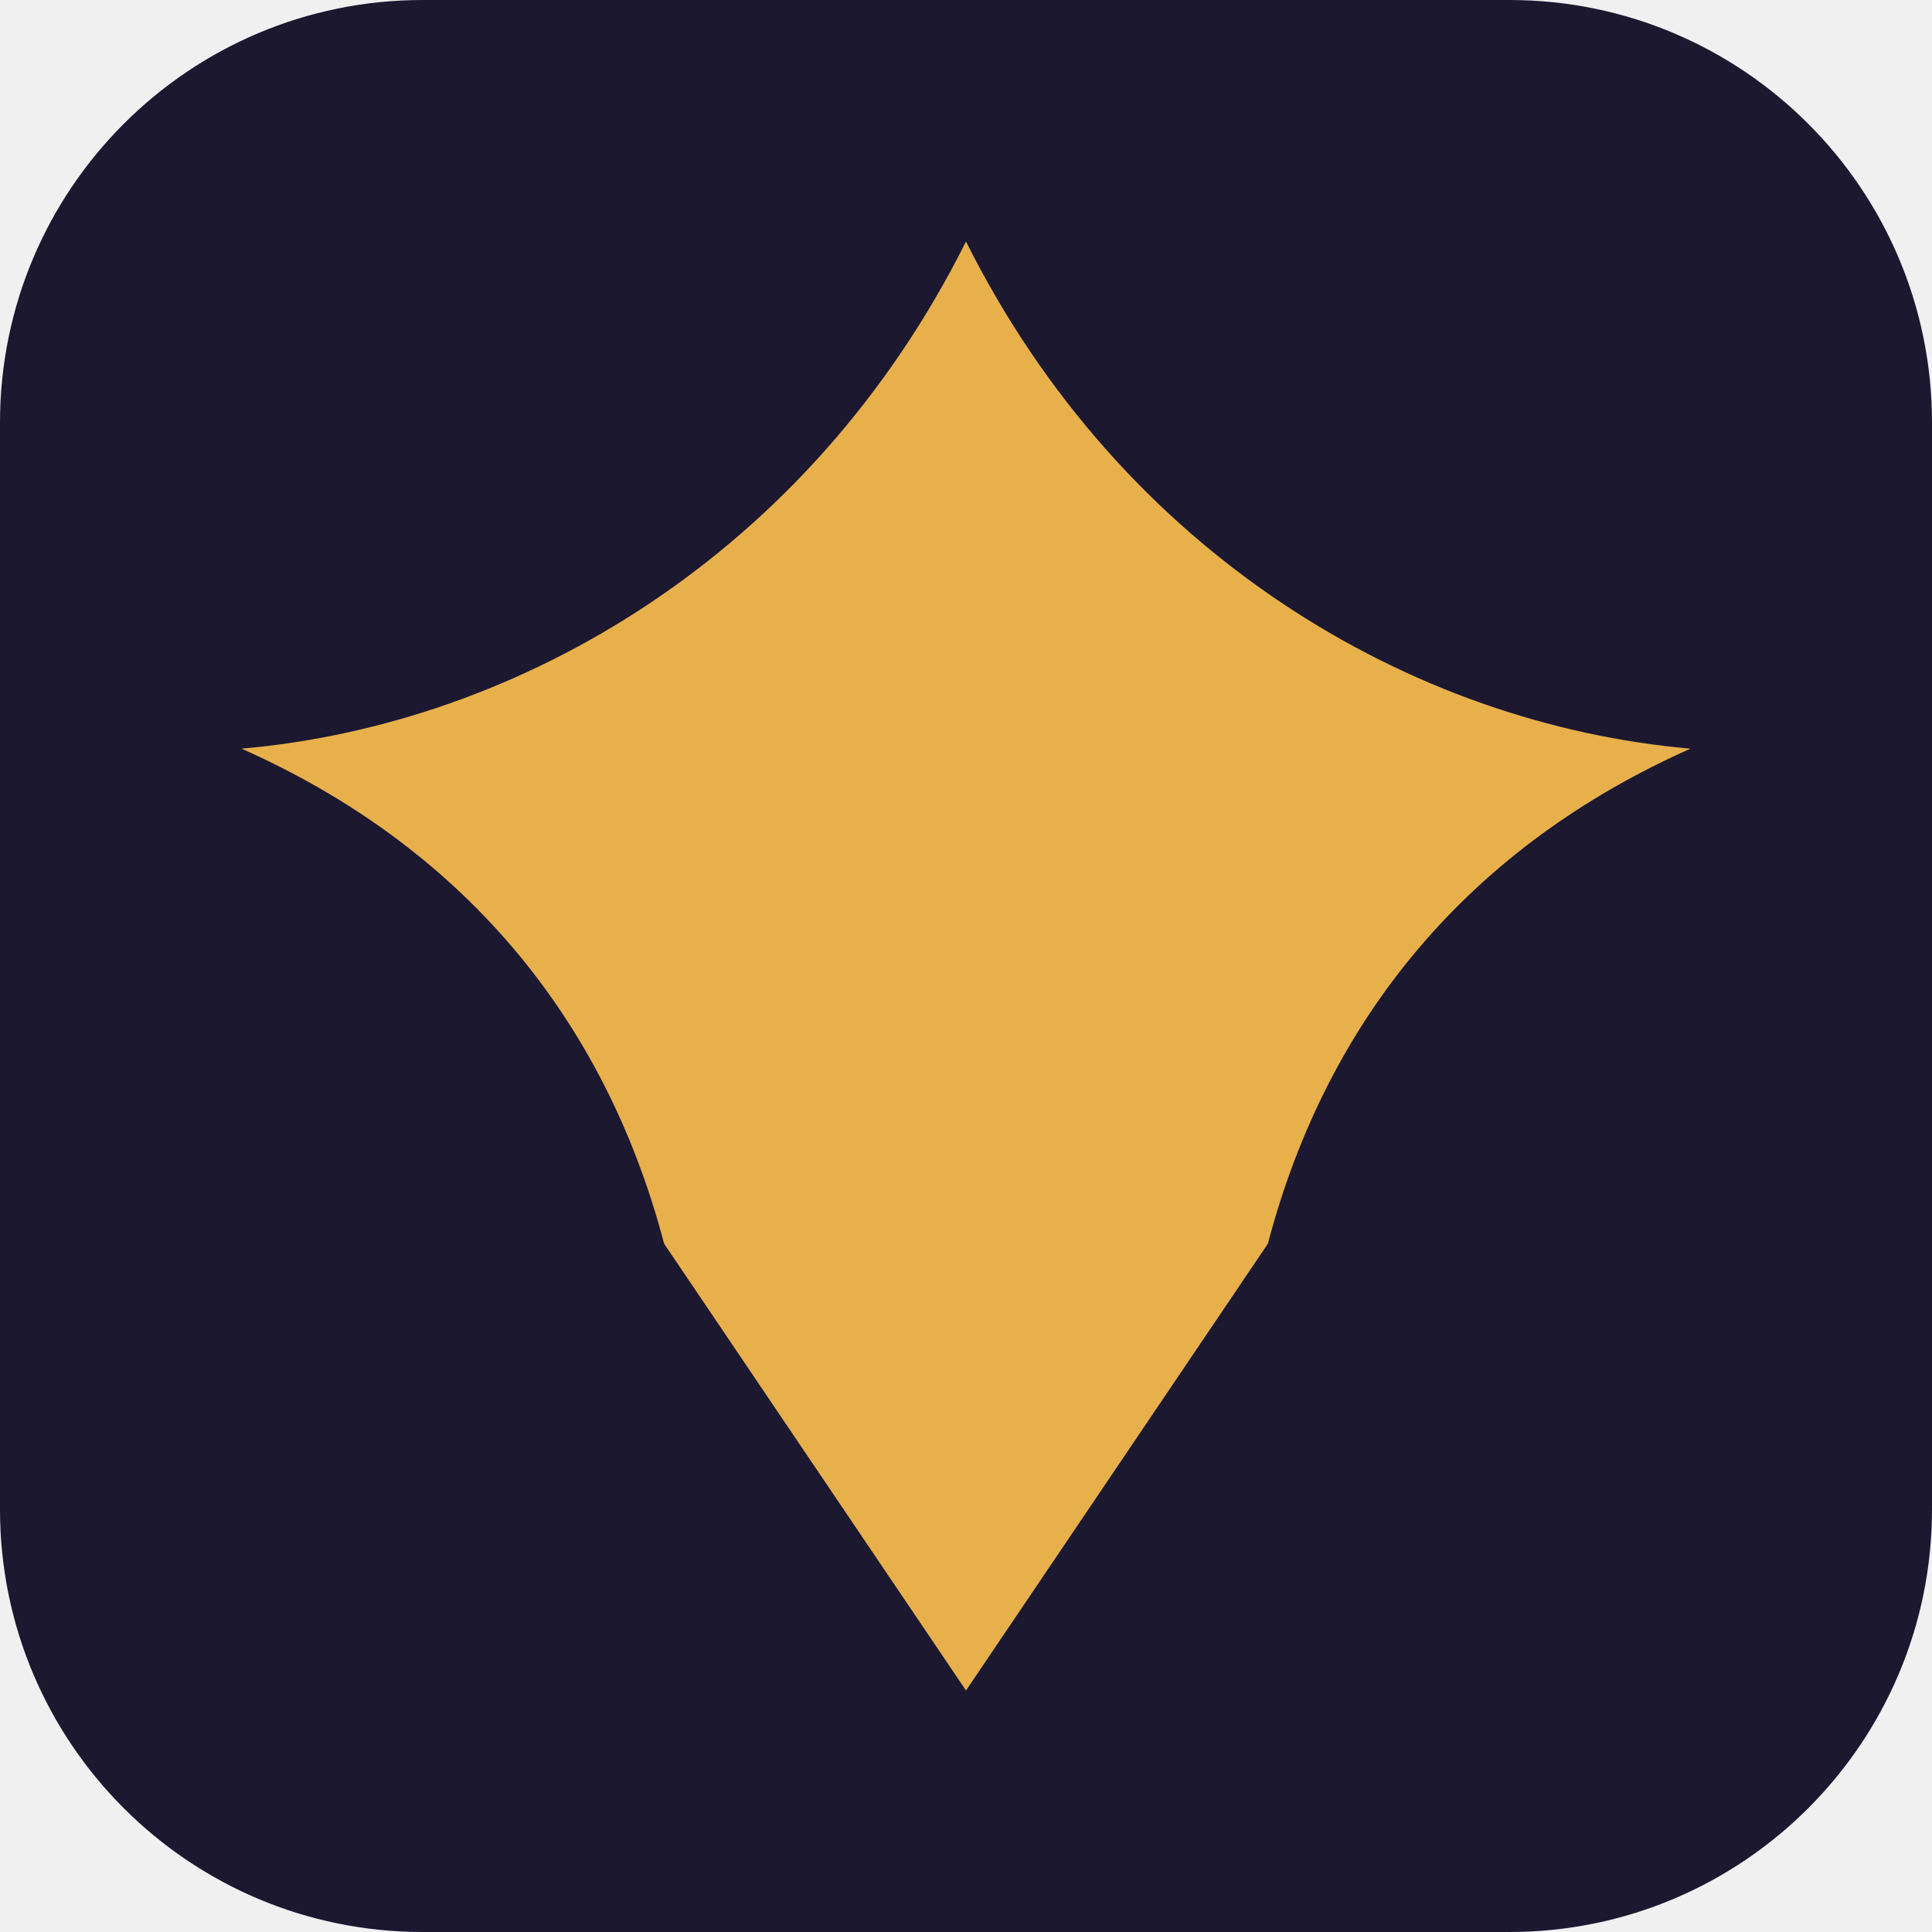
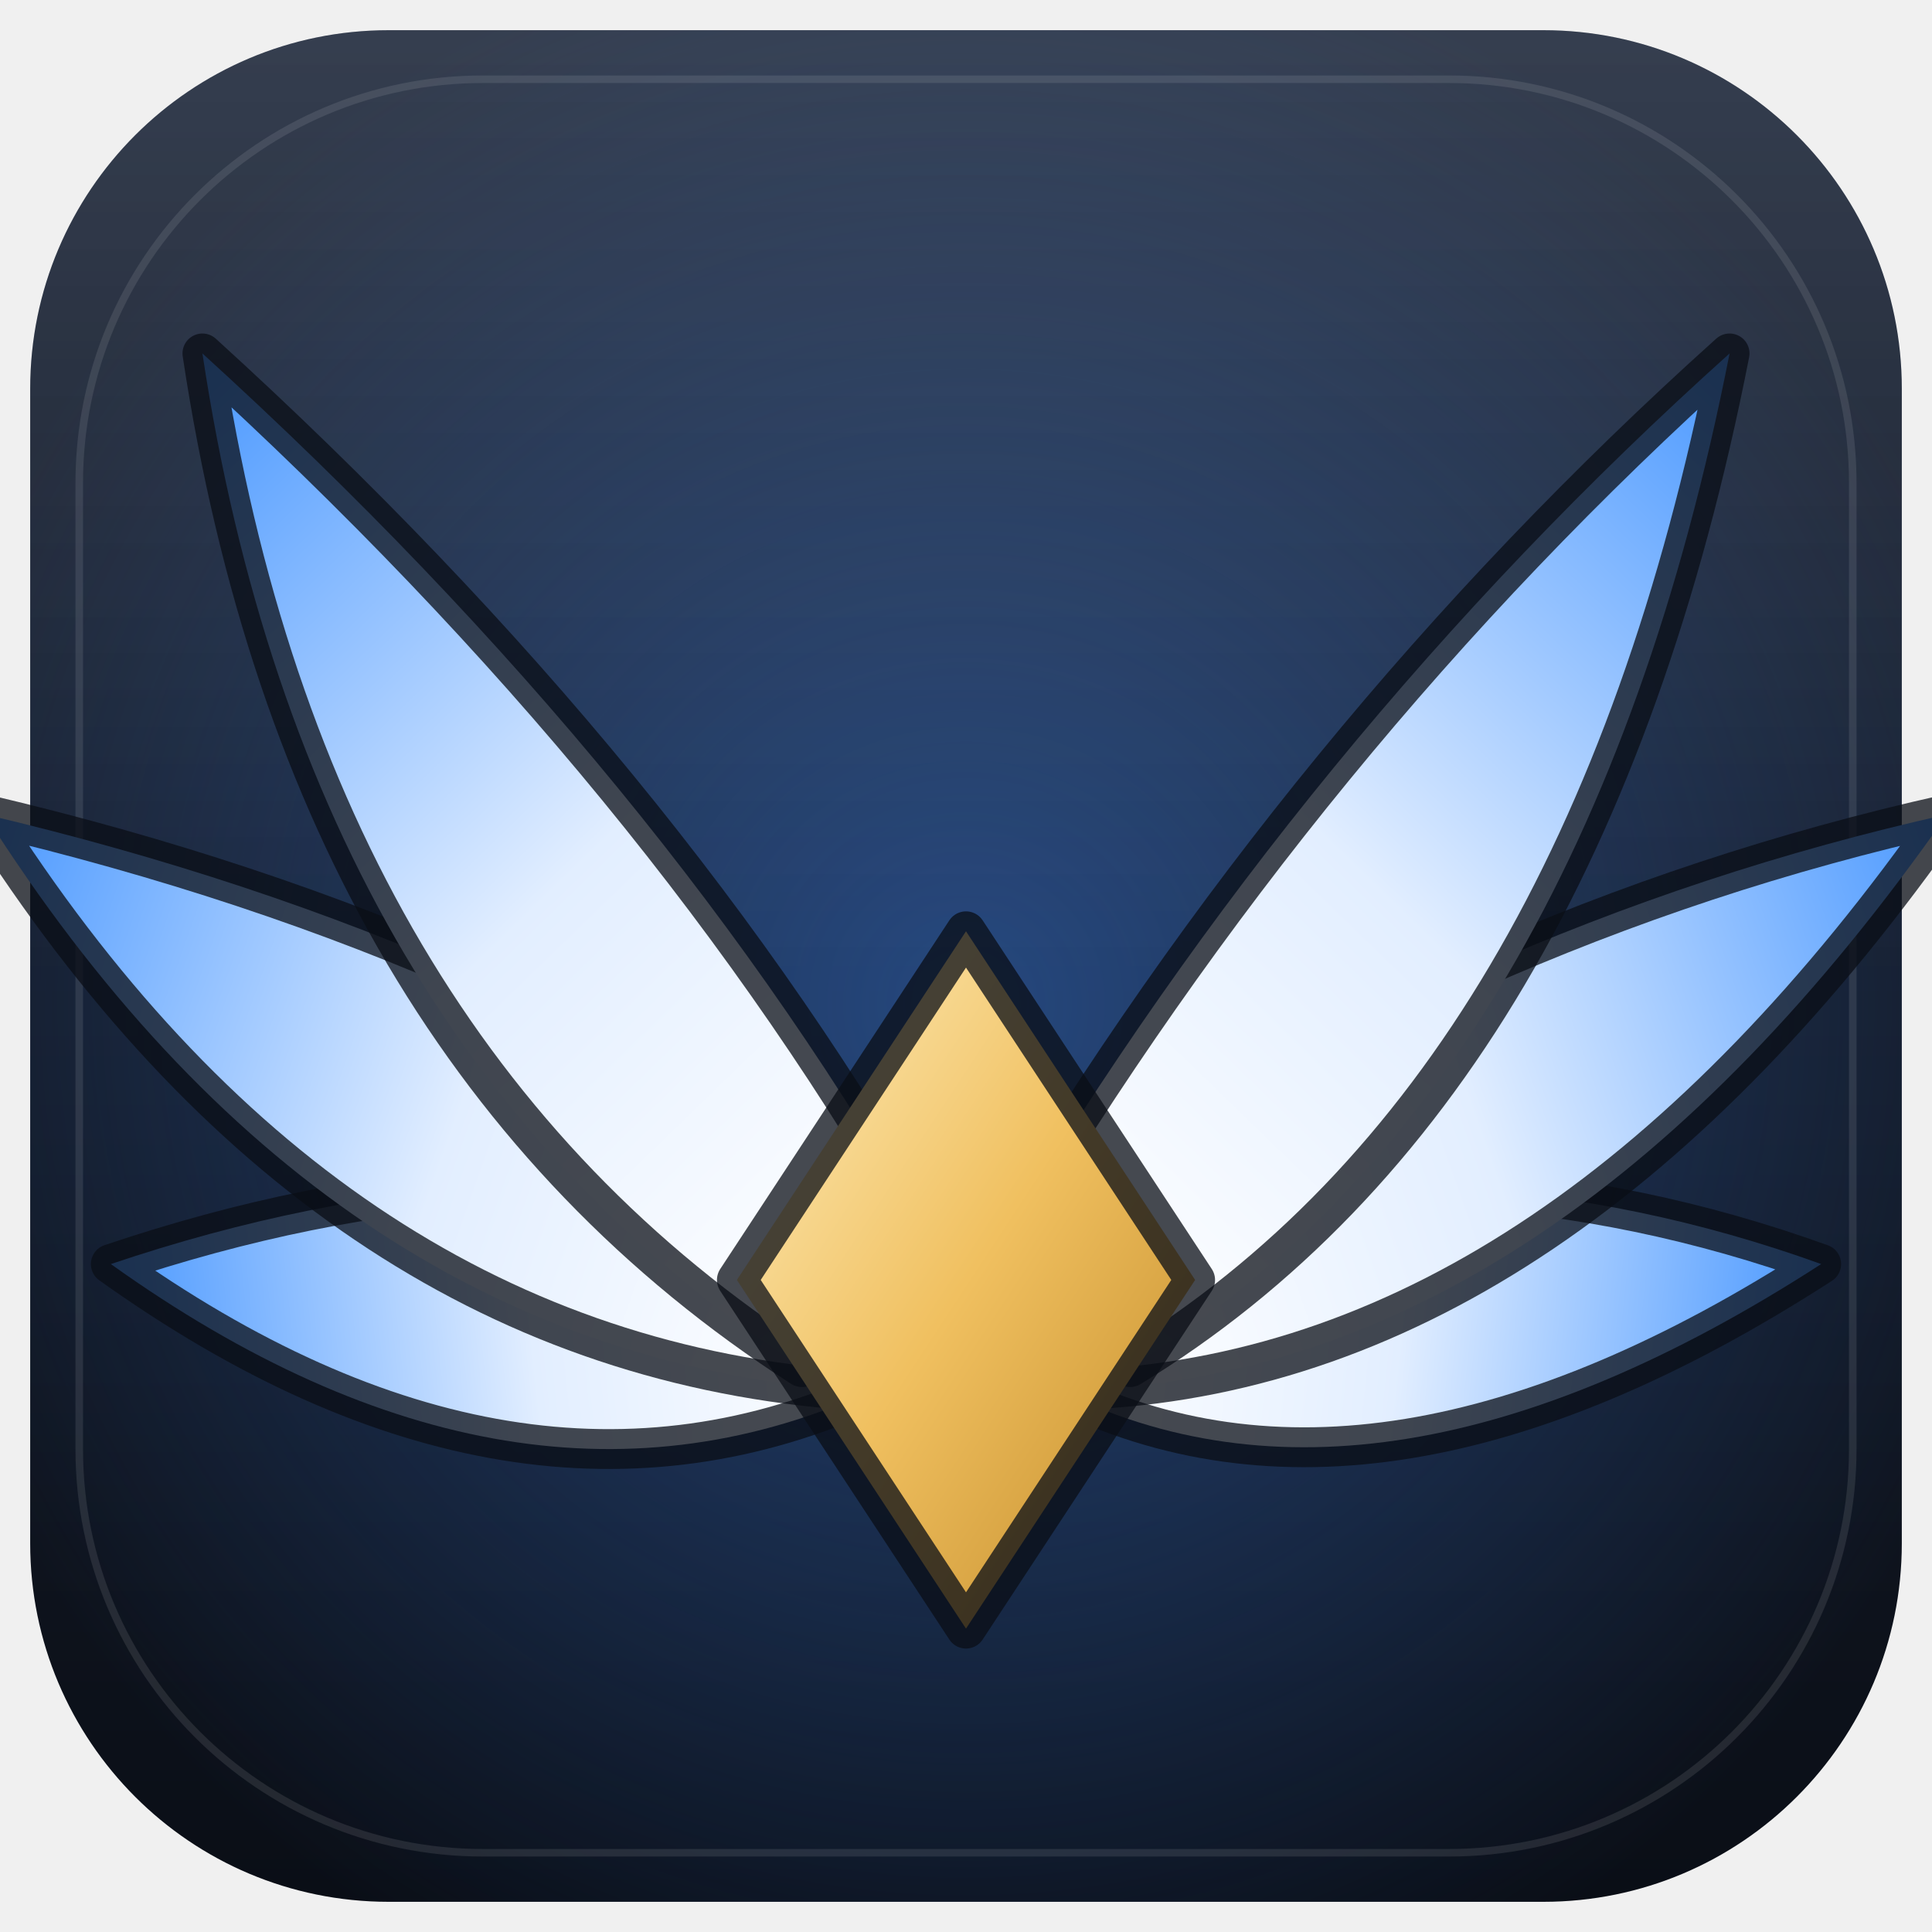
- <svg xmlns="http://www.w3.org/2000/svg" viewBox="0 0 32 32">
-   <rect width="32" height="32" rx="7" fill="#1b1830" />
-   <path fill="#e8b04b" d="M16 4c-2.6 5.2-7.4 8-12 8.4 3.6 1.6 6 4.4 7 8.2L16 28l5-7.4c1-3.8 3.4-6.6 7-8.2-4.6-.4-9.4-3.2-12-8.4z" />
+ <svg xmlns="http://www.w3.org/2000/svg" viewBox="0 0 1024 1024">
+   <defs>
+     <linearGradient id="tile" x1="0" y1="0" x2="0" y2="1">
+       <stop offset="0" stop-color="#1f293c" />
+       <stop offset="1" stop-color="#0a0e16" />
+     </linearGradient>
+     <linearGradient id="fea" x1="0" y1="1" x2="0" y2="0">
+       <stop offset="0" stop-color="#ffffff" />
+       <stop offset="0.45" stop-color="#e2eeff" />
+       <stop offset="1" stop-color="#4a98ff" />
+     </linearGradient>
+     <linearGradient id="gold" x1="0" y1="0" x2="1" y2="1">
+       <stop offset="0" stop-color="#fff0c2" />
+       <stop offset="0.5" stop-color="#f0c060" />
+       <stop offset="1" stop-color="#c08826" />
+     </linearGradient>
+     <radialGradient id="glow" cx="0.5" cy="0.5" r="0.5">
+       <stop offset="0" stop-color="#ffd98a" stop-opacity=".75" />
+       <stop offset="1" stop-color="#ffd98a" stop-opacity="0" />
+     </radialGradient>
+     <radialGradient id="aura" cx="0.5" cy="0.52" r="0.58">
+       <stop offset="0" stop-color="#2d5ba3" stop-opacity=".7" />
+       <stop offset="1" stop-color="#2d5ba3" stop-opacity="0" />
+     </radialGradient>
+     <linearGradient id="sheen" x1="0" y1="0" x2="0" y2="1">
+       <stop offset="0" stop-color="#fff" stop-opacity=".10" />
+       <stop offset=".5" stop-color="#fff" stop-opacity="0" />
+     </linearGradient>
+   </defs>
+   <rect x="16" y="16" width="992" height="992" rx="190" fill="url(#tile)" />
+   <rect x="16" y="16" width="992" height="992" rx="190" fill="url(#aura)" />
+   <rect x="16" y="16" width="992" height="992" rx="190" fill="url(#sheen)" />
+   <rect x="42" y="42" width="940" height="940" rx="214" fill="none" stroke="#fff" stroke-opacity=".10" stroke-width="4" />
+   <g transform="translate(512 520) scale(1.32) translate(-512 -520)">
+     <path d="M-34.0 0 Q-85.0 -150.0 48.0 -300.0 Q85.0 -135.0 34.0 0 Z" fill="url(#fea)" stroke="#0a0e16" stroke-opacity=".75" stroke-width="16" stroke-linejoin="round" transform="translate(472 650) rotate(-96)" />
+     <path d="M-36.0 0 Q-90.0 -200.0 64.0 -400.0 Q90.0 -180.0 36.0 0 Z" fill="url(#fea)" stroke="#0a0e16" stroke-opacity=".75" stroke-width="16" stroke-linejoin="round" transform="translate(472 650) rotate(-70)" />
+     <path d="M-36.0 0 Q-90.0 -230.0 73.6 -460.0 Q90.0 -207.0 36.0 0 Z" fill="url(#fea)" stroke="#0a0e16" stroke-opacity=".75" stroke-width="16" stroke-linejoin="round" transform="translate(472 650) rotate(-44)" />
+     <path d="M-34.0 0 Q-85.0 -150.0 -48.0 -300.0 Q85.0 -135.0 34.0 0 Z" fill="url(#fea)" stroke="#0a0e16" stroke-opacity=".75" stroke-width="16" stroke-linejoin="round" transform="translate(552 650) rotate(96)" />
+     <path d="M-36.0 0 Q-90.0 -200.0 -64.0 -400.0 Q90.0 -180.0 36.0 0 Z" fill="url(#fea)" stroke="#0a0e16" stroke-opacity=".75" stroke-width="16" stroke-linejoin="round" transform="translate(552 650) rotate(70)" />
+     <path d="M-36.0 0 Q-90.0 -230.0 -73.6 -460.0 Q90.0 -207.0 36.0 0 Z" fill="url(#fea)" stroke="#0a0e16" stroke-opacity=".75" stroke-width="16" stroke-linejoin="round" transform="translate(552 650) rotate(44)" />
+     <path d="M512 500 L604 640 L512 780 L420 640 Z" fill="url(#gold)" stroke="#0a0e16" stroke-opacity=".75" stroke-width="16" stroke-linejoin="round" />
+   </g>
</svg>
